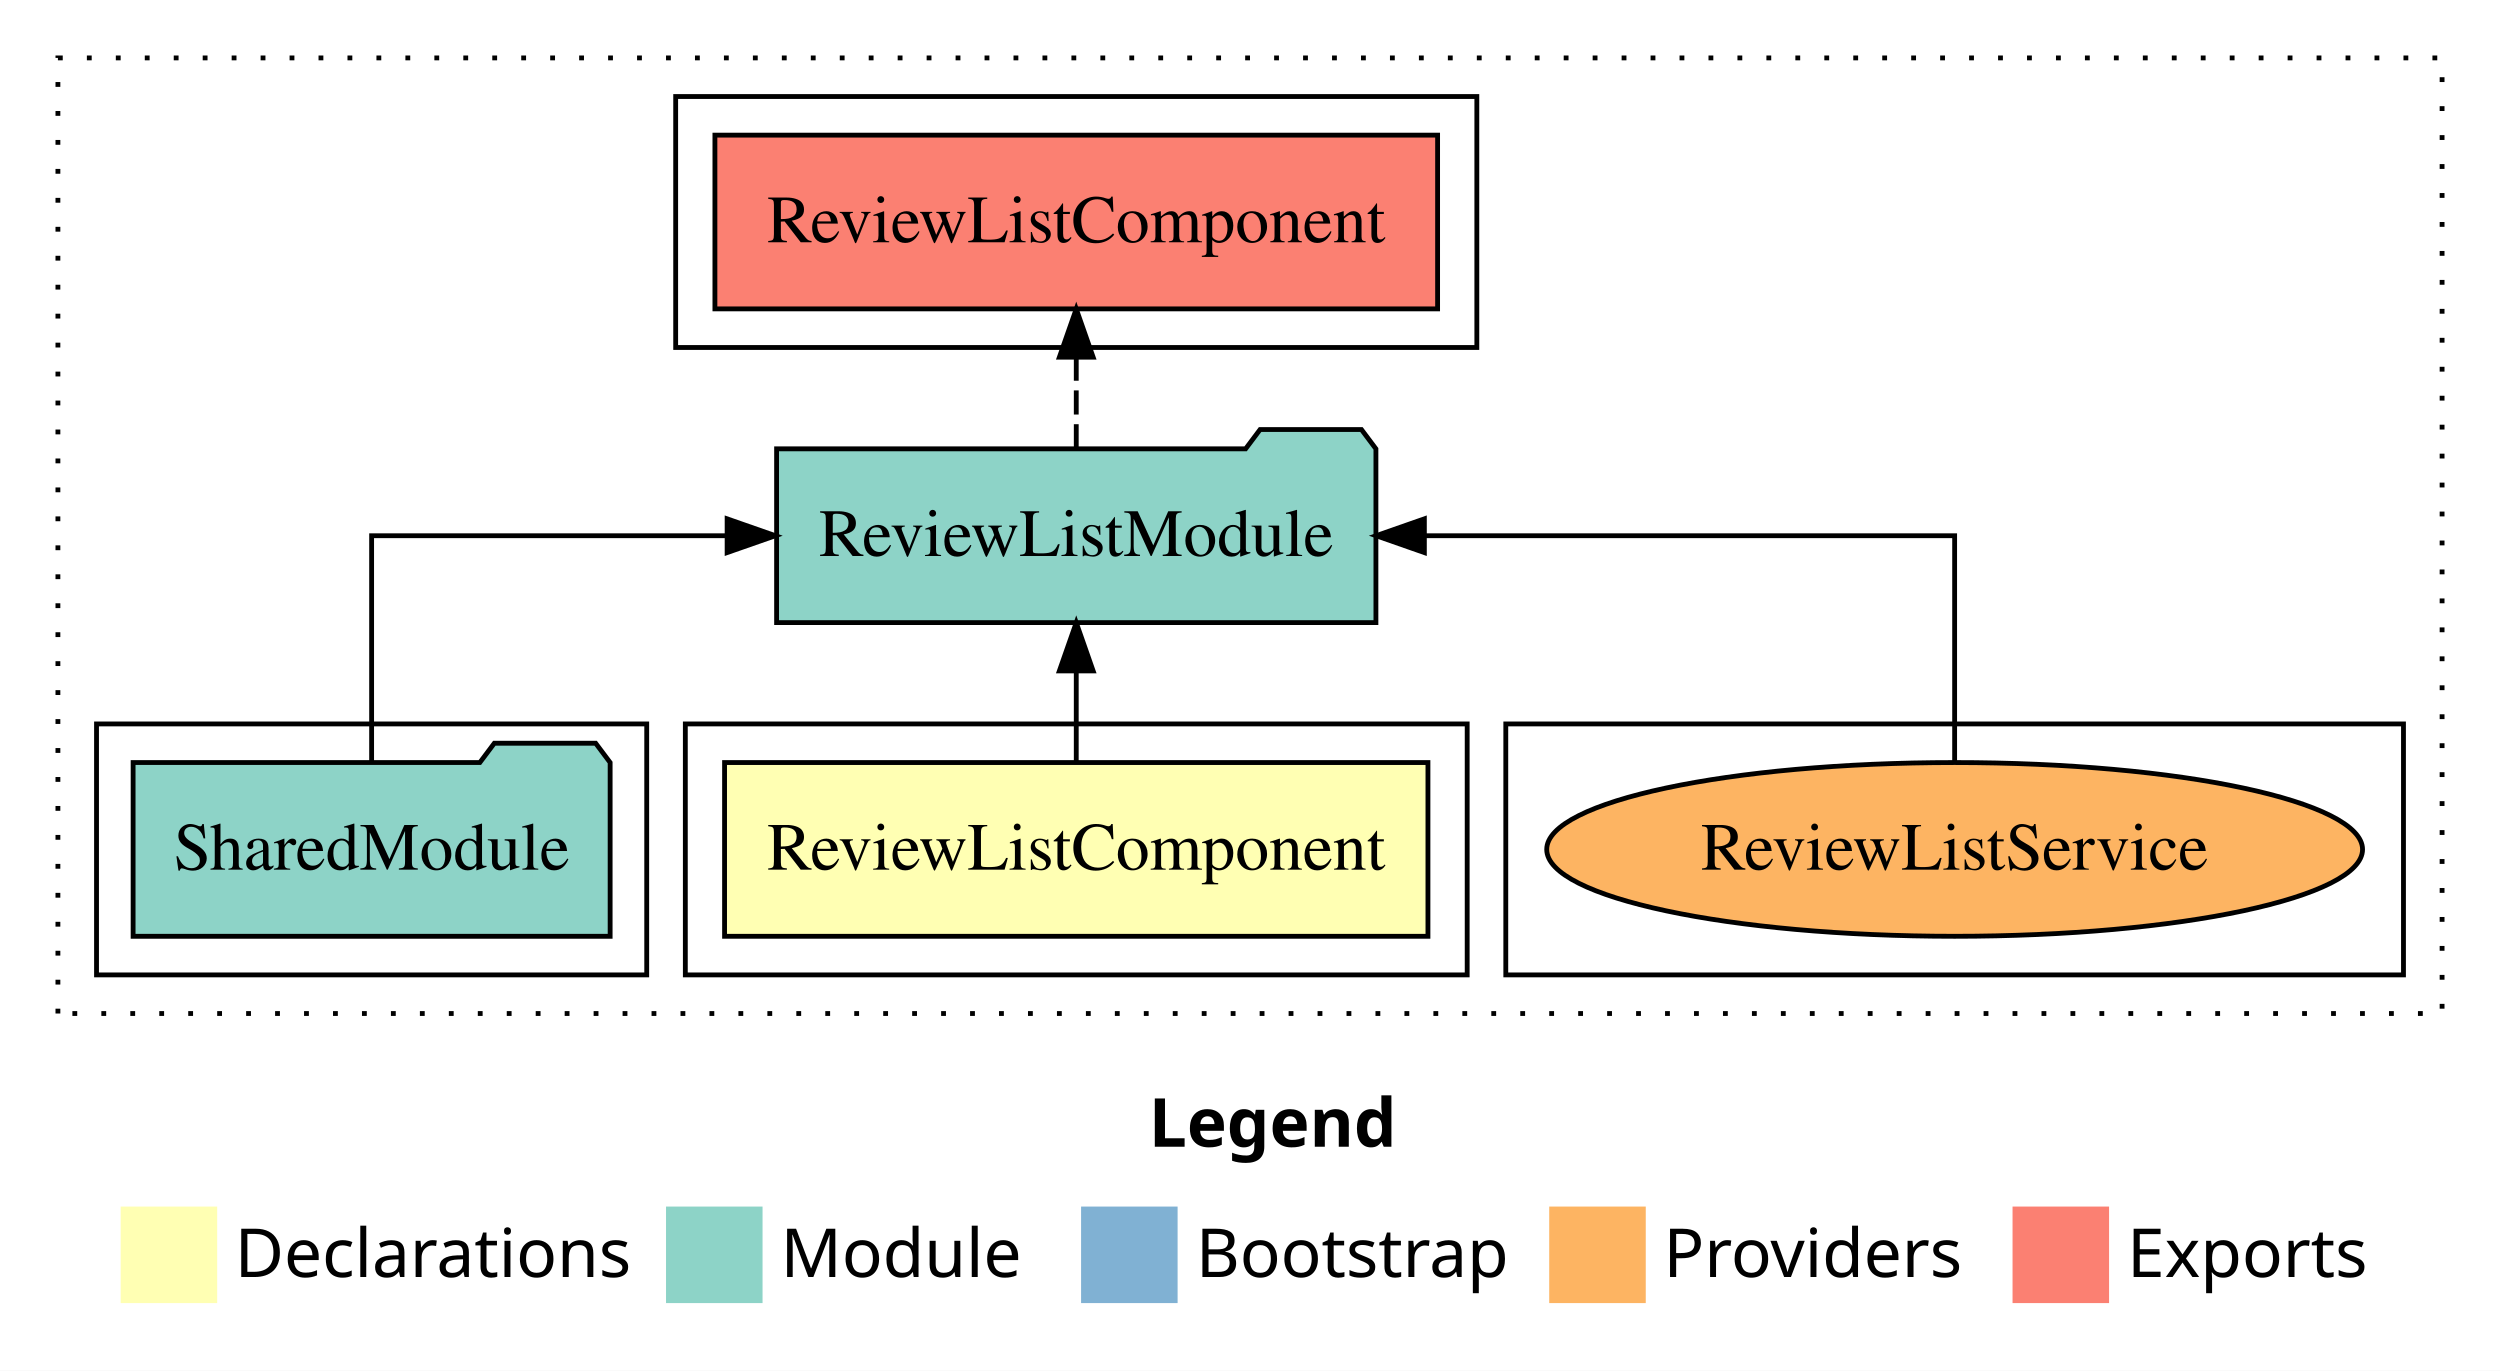
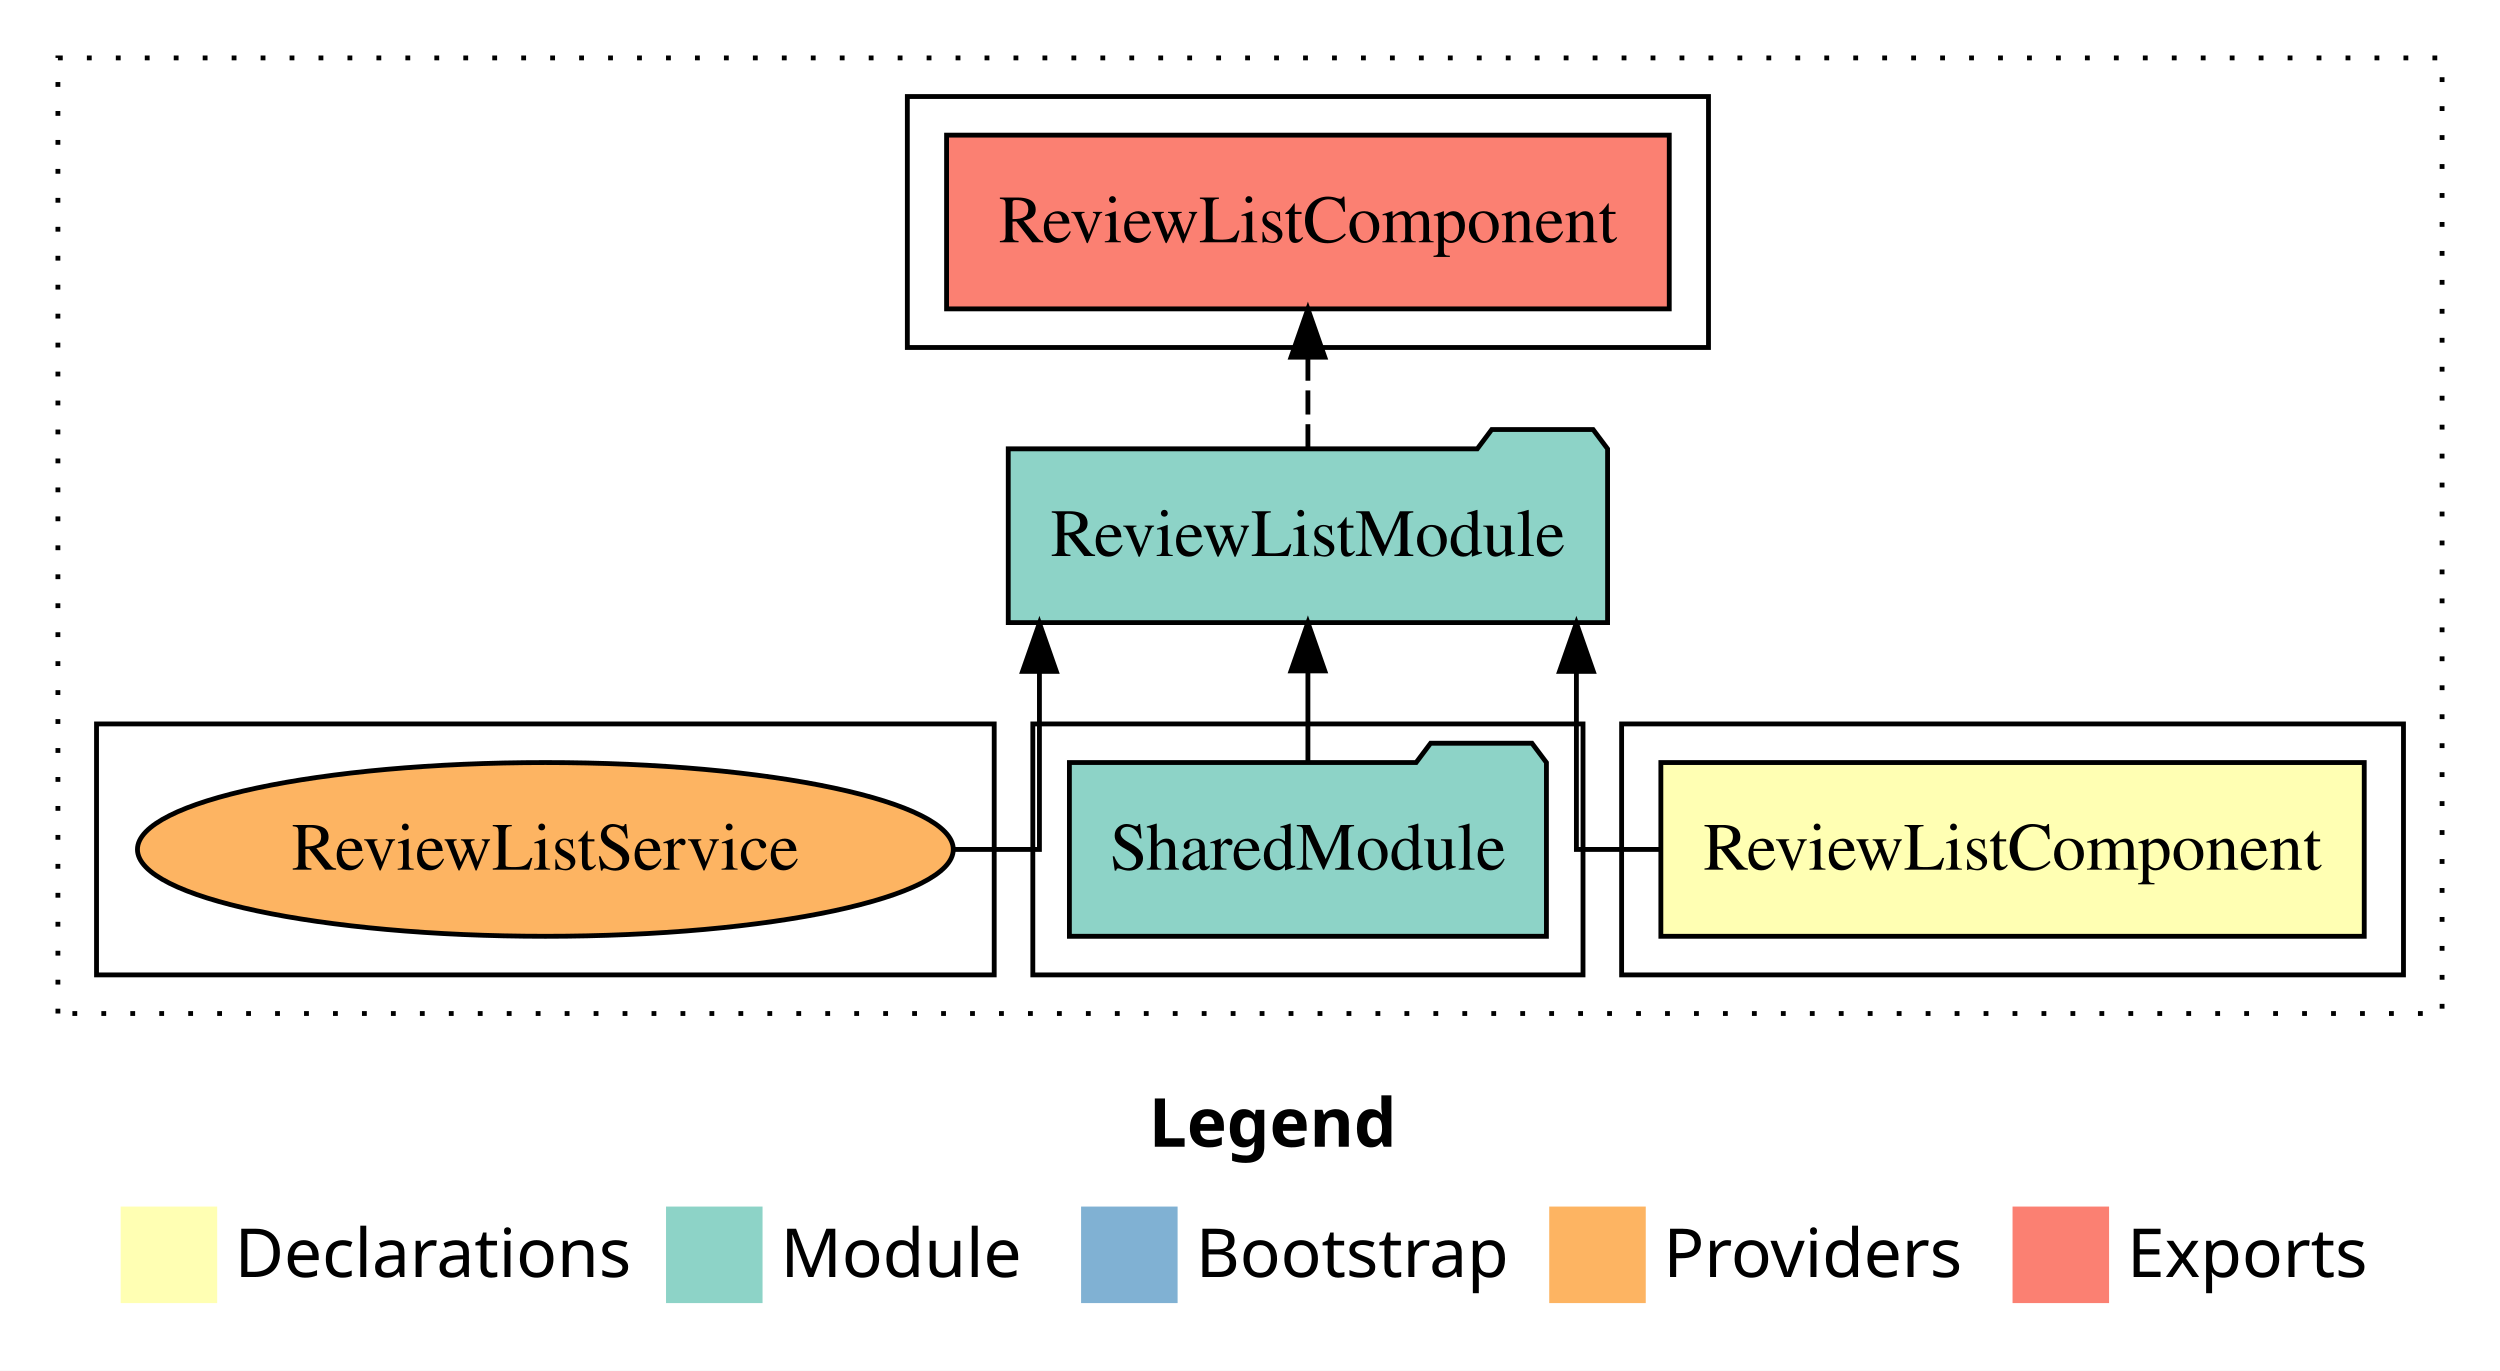
<svg xmlns="http://www.w3.org/2000/svg" width="518pt" height="284pt" viewBox="0.00 0.00 518.00 284.00">
  <g id="graph0" class="graph" transform="scale(1 1) rotate(0) translate(4 280)">
    <polygon fill="white" stroke="transparent" points="-4,4 -4,-280 514,-280 514,4 -4,4" />
    <text text-anchor="start" x="234.01" y="-42.4" font-family="sans-serif" font-weight="bold" font-size="14.00">Legend</text>
    <polygon fill="#ffffb3" stroke="transparent" points="21,-10 21,-30 41,-30 41,-10 21,-10" />
    <text text-anchor="start" x="44.63" y="-15.4" font-family="sans-serif" font-size="14.00">  Declarations</text>
    <polygon fill="#8dd3c7" stroke="transparent" points="134,-10 134,-30 154,-30 154,-10 134,-10" />
    <text text-anchor="start" x="157.73" y="-15.4" font-family="sans-serif" font-size="14.00">  Module</text>
    <polygon fill="#80b1d3" stroke="transparent" points="220,-10 220,-30 240,-30 240,-10 220,-10" />
    <text text-anchor="start" x="243.78" y="-15.4" font-family="sans-serif" font-size="14.00">  Bootstrap</text>
    <polygon fill="#fdb462" stroke="transparent" points="317,-10 317,-30 337,-30 337,-10 317,-10" />
    <text text-anchor="start" x="340.67" y="-15.4" font-family="sans-serif" font-size="14.00">  Providers</text>
    <polygon fill="#fb8072" stroke="transparent" points="413,-10 413,-30 433,-30 433,-10 413,-10" />
    <text text-anchor="start" x="436.73" y="-15.4" font-family="sans-serif" font-size="14.00">  Exports</text>
    <g id="clust1" class="cluster">
      <polygon fill="none" stroke="black" stroke-dasharray="1,5" points="8,-70 8,-268 502,-268 502,-70 8,-70" />
    </g>
    <g id="clust5" class="cluster">
-       <polygon fill="none" stroke="black" points="136,-208 136,-260 302,-260 302,-208 136,-208" />
+       <polygon fill="none" stroke="black" points="184,-208 184,-260 350,-260 350,-208 184,-208" />
+     </g>
+     <g id="clust2" class="cluster">
+       <polygon fill="none" stroke="black" points="332,-78 332,-130 494,-130 494,-78 332,-78" />
+     </g>
+     <g id="clust4" class="cluster">
+       <polygon fill="none" stroke="black" points="210,-78 210,-130 324,-130 324,-78 210,-78" />
    </g>
    <g id="clust7" class="cluster">
-       <polygon fill="none" stroke="black" points="308,-78 308,-130 494,-130 494,-78 308,-78" />
-     </g>
-     <g id="clust2" class="cluster">
-       <polygon fill="none" stroke="black" points="138,-78 138,-130 300,-130 300,-78 138,-78" />
-     </g>
-     <g id="clust4" class="cluster">
-       <polygon fill="none" stroke="black" points="16,-78 16,-130 130,-130 130,-78 16,-78" />
+       <polygon fill="none" stroke="black" points="16,-78 16,-130 202,-130 202,-78 16,-78" />
    </g>
    <g id="node1" class="node">
-       <polygon fill="#ffffb3" stroke="black" points="291.87,-122 146.13,-122 146.13,-86 291.87,-86 291.87,-122" />
-       <text text-anchor="middle" x="219" y="-99.8" font-family="Times,serif" font-size="14.00">ReviewListComponent</text>
+       <polygon fill="#ffffb3" stroke="black" points="485.87,-122 340.13,-122 340.13,-86 485.87,-86 485.87,-122" />
+       <text text-anchor="middle" x="413" y="-99.8" font-family="Times,serif" font-size="14.00">ReviewListComponent</text>
    </g>
    <g id="node2" class="node">
-       <polygon fill="#8dd3c7" stroke="black" points="281.09,-187 278.09,-191 257.09,-191 254.09,-187 156.91,-187 156.91,-151 281.09,-151 281.09,-187" />
-       <text text-anchor="middle" x="219" y="-164.8" font-family="Times,serif" font-size="14.00">ReviewListModule</text>
+       <polygon fill="#8dd3c7" stroke="black" points="329.09,-187 326.09,-191 305.09,-191 302.09,-187 204.91,-187 204.91,-151 329.09,-151 329.09,-187" />
+       <text text-anchor="middle" x="267" y="-164.8" font-family="Times,serif" font-size="14.00">ReviewListModule</text>
    </g>
    <g id="edge1" class="edge">
-       <path fill="none" stroke="black" d="M219,-122.11C219,-122.11 219,-140.99 219,-140.99" />
-       <polygon fill="black" stroke="black" points="215.5,-140.99 219,-150.99 222.5,-140.99 215.5,-140.99" />
+       <path fill="none" stroke="black" d="M340.05,-104C329.78,-104 322.63,-104 322.63,-104 322.63,-104 322.63,-140.89 322.63,-140.89" />
+       <polygon fill="black" stroke="black" points="319.13,-140.89 322.63,-150.89 326.13,-140.89 319.13,-140.89" />
    </g>
    <g id="node4" class="node">
-       <polygon fill="#fb8072" stroke="black" points="293.87,-252 144.13,-252 144.13,-216 293.87,-216 293.87,-252" />
-       <text text-anchor="middle" x="219" y="-229.8" font-family="Times,serif" font-size="14.00">ReviewListComponent </text>
+       <polygon fill="#fb8072" stroke="black" points="341.87,-252 192.13,-252 192.13,-216 341.87,-216 341.87,-252" />
+       <text text-anchor="middle" x="267" y="-229.8" font-family="Times,serif" font-size="14.00">ReviewListComponent </text>
    </g>
    <g id="edge3" class="edge">
-       <path fill="none" stroke="black" stroke-dasharray="5,2" d="M219,-187.11C219,-187.11 219,-205.99 219,-205.99" />
-       <polygon fill="black" stroke="black" points="215.5,-205.99 219,-215.99 222.5,-205.99 215.5,-205.99" />
+       <path fill="none" stroke="black" stroke-dasharray="5,2" d="M267,-187.11C267,-187.11 267,-205.99 267,-205.99" />
+       <polygon fill="black" stroke="black" points="263.5,-205.99 267,-215.99 270.5,-205.99 263.5,-205.99" />
    </g>
    <g id="node3" class="node">
-       <polygon fill="#8dd3c7" stroke="black" points="122.42,-122 119.42,-126 98.42,-126 95.42,-122 23.58,-122 23.58,-86 122.42,-86 122.42,-122" />
-       <text text-anchor="middle" x="73" y="-99.8" font-family="Times,serif" font-size="14.00">SharedModule</text>
+       <polygon fill="#8dd3c7" stroke="black" points="316.42,-122 313.42,-126 292.42,-126 289.42,-122 217.58,-122 217.58,-86 316.42,-86 316.42,-122" />
+       <text text-anchor="middle" x="267" y="-99.8" font-family="Times,serif" font-size="14.00">SharedModule</text>
    </g>
    <g id="edge2" class="edge">
-       <path fill="none" stroke="black" d="M73,-122.11C73,-141.34 73,-169 73,-169 73,-169 146.66,-169 146.66,-169" />
-       <polygon fill="black" stroke="black" points="146.66,-172.5 156.66,-169 146.66,-165.5 146.66,-172.5" />
+       <path fill="none" stroke="black" d="M267,-122.11C267,-122.11 267,-140.99 267,-140.99" />
+       <polygon fill="black" stroke="black" points="263.5,-140.99 267,-150.99 270.5,-140.99 263.5,-140.99" />
    </g>
    <g id="node5" class="node">
-       <ellipse fill="#fdb462" stroke="black" cx="401" cy="-104" rx="84.52" ry="18" />
-       <text text-anchor="middle" x="401" y="-99.8" font-family="Times,serif" font-size="14.00">ReviewListService</text>
+       <ellipse fill="#fdb462" stroke="black" cx="109" cy="-104" rx="84.52" ry="18" />
+       <text text-anchor="middle" x="109" y="-99.8" font-family="Times,serif" font-size="14.00">ReviewListService</text>
    </g>
    <g id="edge4" class="edge">
-       <path fill="none" stroke="black" d="M401,-122.11C401,-141.34 401,-169 401,-169 401,-169 291.13,-169 291.13,-169" />
-       <polygon fill="black" stroke="black" points="291.13,-165.5 281.13,-169 291.13,-172.5 291.13,-165.5" />
+       <path fill="none" stroke="black" d="M193.54,-104C204.15,-104 211.37,-104 211.37,-104 211.37,-104 211.37,-140.89 211.37,-140.89" />
+       <polygon fill="black" stroke="black" points="207.87,-140.89 211.37,-150.89 214.87,-140.89 207.87,-140.89" />
    </g>
  </g>
</svg>
